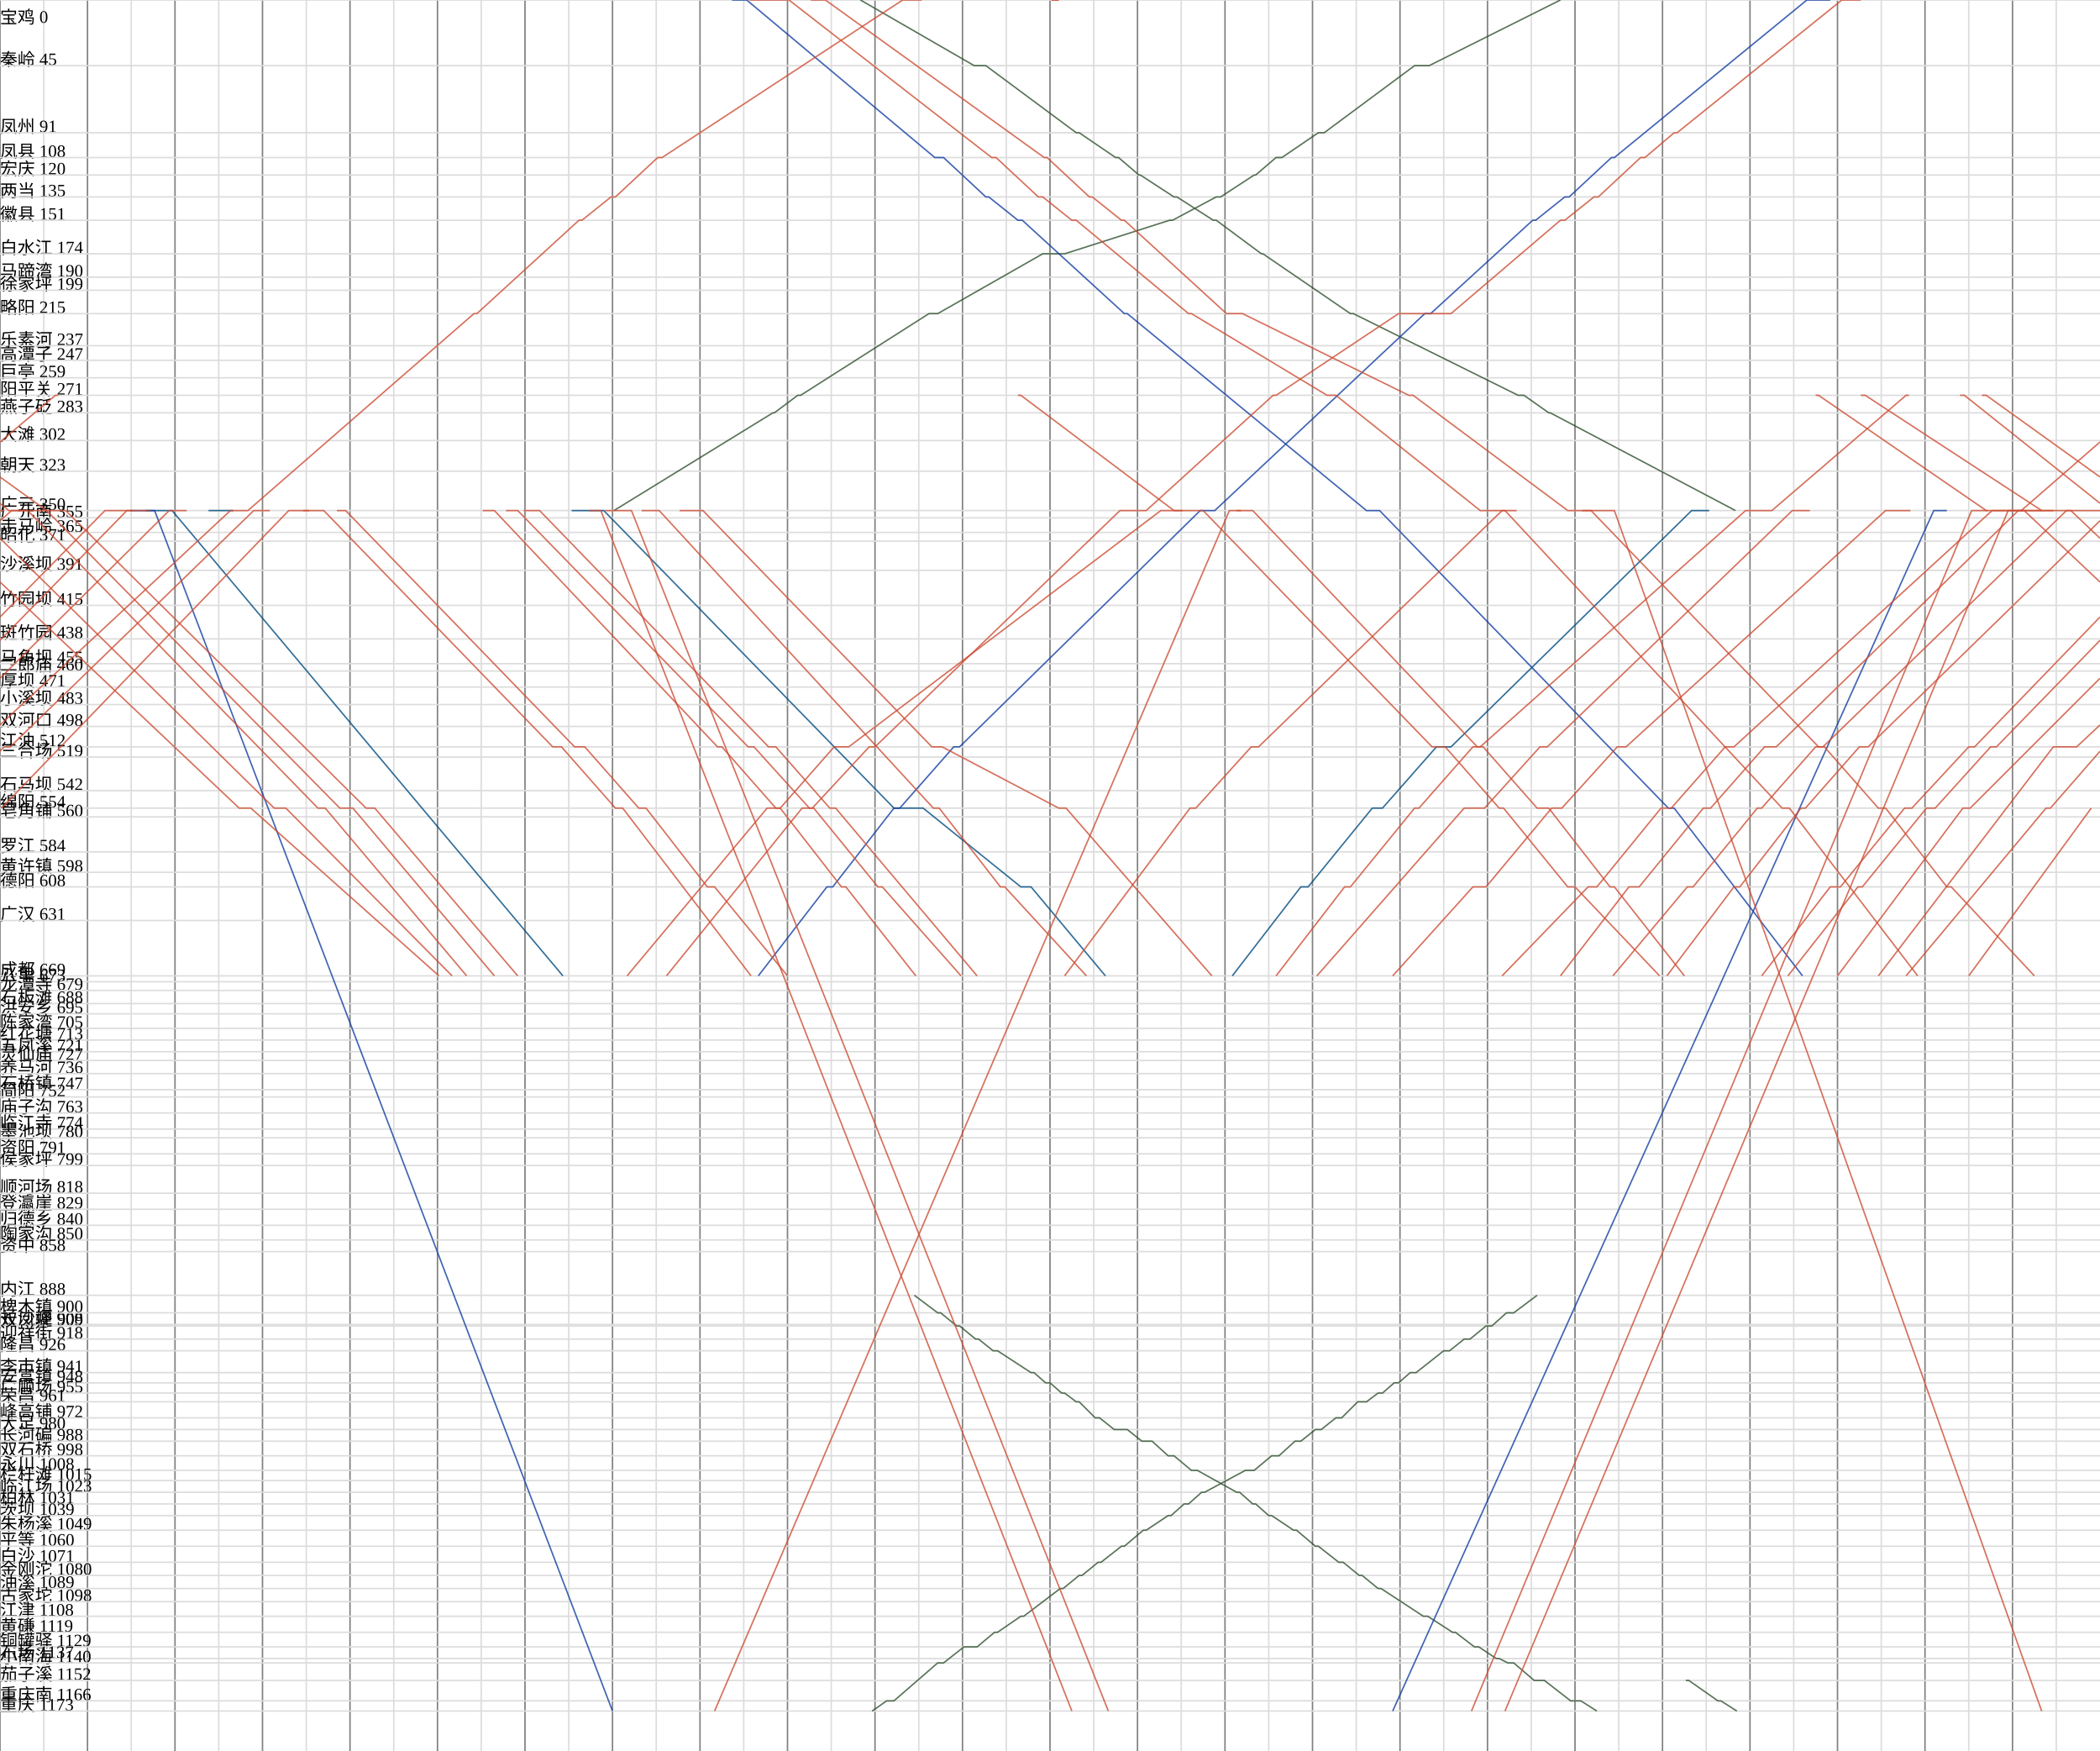
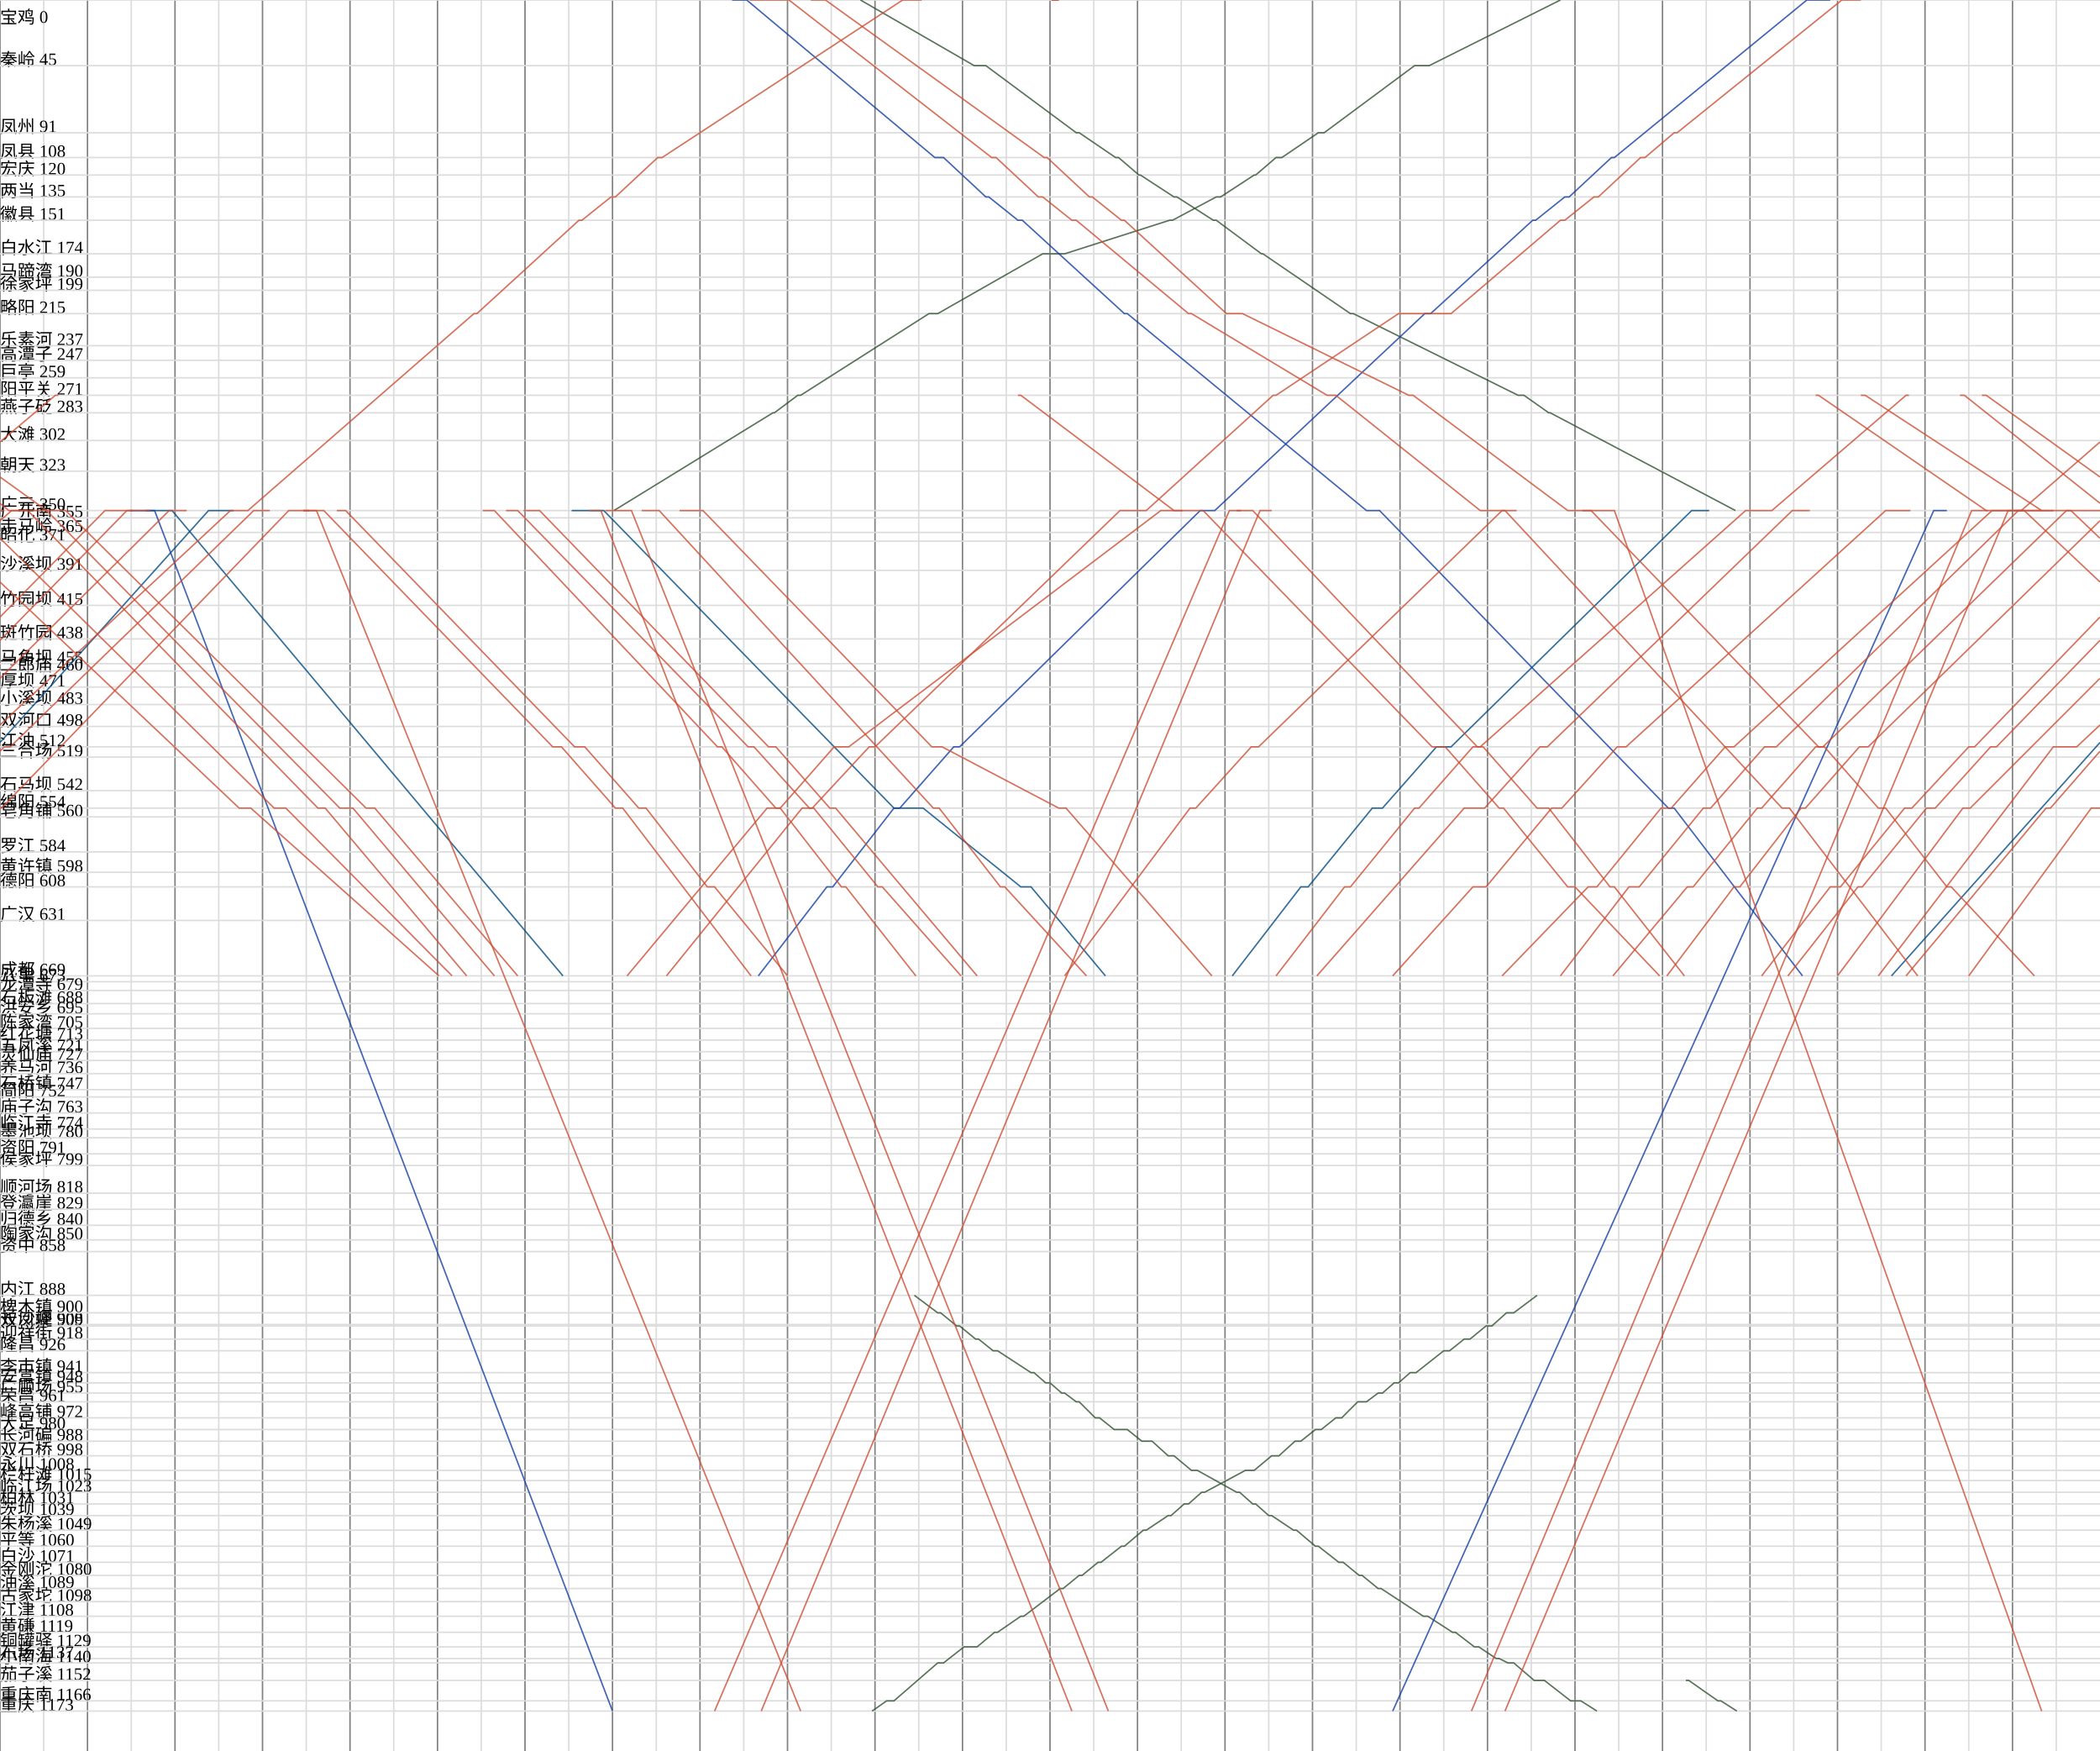
<svg xmlns="http://www.w3.org/2000/svg" width="1440" height="1200" version="1.1">
  <style>
line,polyline {
  stroke-width:1
}
line.hour {
  stroke:rgb(128,128,128);
}
line.halfhour, line.station {
  stroke:rgb(220,220,220);
}
polyline {
  fill:none;opacity:0.8;
}
.polylineG {
  stroke:#3d668f;
}
.polylineD {
  stroke:#a80022;
}
.polylineC {
  stroke:#bf9540;
}
.polylineZ {
  stroke:#004a80;
}
.polylineT {
  stroke:#123da1;
}
.polylineK {
  stroke:#cc4c33;
}
.polyline1,
.polyline2,
.polyline3,
.polyline4,
.polyline5,
.polyline6,
.polyline7,
.polyline8,
.polyline9 {
  stroke: #305030
}
.temp{
  stroke-dasharray:10 2
}
.peak{
  stroke-dasharray:9 1 1 1
}
</style>
  <line class="hour" x1="0" y1="0" x2="0" y2="3000" />
  <line class="halfhour" x1="30" y1="0" x2="30" y2="3000" />
  <line class="hour" x1="60" y1="0" x2="60" y2="3000" />
  <line class="halfhour" x1="90" y1="0" x2="90" y2="3000" />
  <line class="hour" x1="120" y1="0" x2="120" y2="3000" />
  <line class="halfhour" x1="150" y1="0" x2="150" y2="3000" />
  <line class="hour" x1="180" y1="0" x2="180" y2="3000" />
  <line class="halfhour" x1="210" y1="0" x2="210" y2="3000" />
  <line class="hour" x1="240" y1="0" x2="240" y2="3000" />
  <line class="halfhour" x1="270" y1="0" x2="270" y2="3000" />
  <line class="hour" x1="300" y1="0" x2="300" y2="3000" />
  <line class="halfhour" x1="330" y1="0" x2="330" y2="3000" />
  <line class="hour" x1="360" y1="0" x2="360" y2="3000" />
  <line class="halfhour" x1="390" y1="0" x2="390" y2="3000" />
  <line class="hour" x1="420" y1="0" x2="420" y2="3000" />
  <line class="halfhour" x1="450" y1="0" x2="450" y2="3000" />
  <line class="hour" x1="480" y1="0" x2="480" y2="3000" />
  <line class="halfhour" x1="510" y1="0" x2="510" y2="3000" />
  <line class="hour" x1="540" y1="0" x2="540" y2="3000" />
  <line class="halfhour" x1="570" y1="0" x2="570" y2="3000" />
  <line class="hour" x1="600" y1="0" x2="600" y2="3000" />
  <line class="halfhour" x1="630" y1="0" x2="630" y2="3000" />
  <line class="hour" x1="660" y1="0" x2="660" y2="3000" />
  <line class="halfhour" x1="690" y1="0" x2="690" y2="3000" />
  <line class="hour" x1="720" y1="0" x2="720" y2="3000" />
  <line class="halfhour" x1="750" y1="0" x2="750" y2="3000" />
  <line class="hour" x1="780" y1="0" x2="780" y2="3000" />
  <line class="halfhour" x1="810" y1="0" x2="810" y2="3000" />
  <line class="hour" x1="840" y1="0" x2="840" y2="3000" />
  <line class="halfhour" x1="870" y1="0" x2="870" y2="3000" />
  <line class="hour" x1="900" y1="0" x2="900" y2="3000" />
  <line class="halfhour" x1="930" y1="0" x2="930" y2="3000" />
  <line class="hour" x1="960" y1="0" x2="960" y2="3000" />
  <line class="halfhour" x1="990" y1="0" x2="990" y2="3000" />
  <line class="hour" x1="1020" y1="0" x2="1020" y2="3000" />
  <line class="halfhour" x1="1050" y1="0" x2="1050" y2="3000" />
  <line class="hour" x1="1080" y1="0" x2="1080" y2="3000" />
  <line class="halfhour" x1="1110" y1="0" x2="1110" y2="3000" />
  <line class="hour" x1="1140" y1="0" x2="1140" y2="3000" />
  <line class="halfhour" x1="1170" y1="0" x2="1170" y2="3000" />
  <line class="hour" x1="1200" y1="0" x2="1200" y2="3000" />
  <line class="halfhour" x1="1230" y1="0" x2="1230" y2="3000" />
  <line class="hour" x1="1260" y1="0" x2="1260" y2="3000" />
  <line class="halfhour" x1="1290" y1="0" x2="1290" y2="3000" />
  <line class="hour" x1="1320" y1="0" x2="1320" y2="3000" />
  <line class="halfhour" x1="1350" y1="0" x2="1350" y2="3000" />
  <line class="hour" x1="1380" y1="0" x2="1380" y2="3000" />
  <line class="halfhour" x1="1410" y1="0" x2="1410" y2="3000" />
  <text x="0" y="16">宝鸡 0</text>
  <line class="station" x1="0" y1="0" x2="1440" y2="0" />
  <text x="0" y="45">秦岭 45</text>
  <line class="station" x1="0" y1="45" x2="1440" y2="45" />
  <text x="0" y="91">凤州 91</text>
  <line class="station" x1="0" y1="91" x2="1440" y2="91" />
  <text x="0" y="108">凤县 108</text>
  <line class="station" x1="0" y1="108" x2="1440" y2="108" />
  <text x="0" y="120">宏庆 120</text>
  <line class="station" x1="0" y1="120" x2="1440" y2="120" />
  <text x="0" y="135">两当 135</text>
  <line class="station" x1="0" y1="135" x2="1440" y2="135" />
  <text x="0" y="151">徽县 151</text>
  <line class="station" x1="0" y1="151" x2="1440" y2="151" />
  <text x="0" y="174">白水江 174</text>
  <line class="station" x1="0" y1="174" x2="1440" y2="174" />
  <text x="0" y="190">马蹄湾 190</text>
  <line class="station" x1="0" y1="190" x2="1440" y2="190" />
  <text x="0" y="199">徐家坪 199</text>
  <line class="station" x1="0" y1="199" x2="1440" y2="199" />
  <text x="0" y="215">略阳 215</text>
  <line class="station" x1="0" y1="215" x2="1440" y2="215" />
  <text x="0" y="237">乐素河 237</text>
  <line class="station" x1="0" y1="237" x2="1440" y2="237" />
  <text x="0" y="247">高潭子 247</text>
  <line class="station" x1="0" y1="247" x2="1440" y2="247" />
  <text x="0" y="259">巨亭 259</text>
  <line class="station" x1="0" y1="259" x2="1440" y2="259" />
  <text x="0" y="271">阳平关 271</text>
  <line class="station" x1="0" y1="271" x2="1440" y2="271" />
  <text x="0" y="283">燕子砭 283</text>
  <line class="station" x1="0" y1="283" x2="1440" y2="283" />
  <text x="0" y="302">大滩 302</text>
  <line class="station" x1="0" y1="302" x2="1440" y2="302" />
  <text x="0" y="323">朝天 323</text>
  <line class="station" x1="0" y1="323" x2="1440" y2="323" />
  <text x="0" y="350">广元 350</text>
  <line class="station" x1="0" y1="350" x2="1440" y2="350" />
  <text x="0" y="355">广元南 355</text>
  <line class="station" x1="0" y1="355" x2="1440" y2="355" />
  <text x="0" y="365">走马岭 365</text>
  <line class="station" x1="0" y1="365" x2="1440" y2="365" />
  <text x="0" y="371">昭化 371</text>
  <line class="station" x1="0" y1="371" x2="1440" y2="371" />
  <text x="0" y="391">沙溪坝 391</text>
  <line class="station" x1="0" y1="391" x2="1440" y2="391" />
  <text x="0" y="415">竹园坝 415</text>
  <line class="station" x1="0" y1="415" x2="1440" y2="415" />
  <text x="0" y="438">斑竹园 438</text>
  <line class="station" x1="0" y1="438" x2="1440" y2="438" />
  <text x="0" y="455">马角坝 455</text>
  <line class="station" x1="0" y1="455" x2="1440" y2="455" />
  <text x="0" y="460">二郎庙 460</text>
  <line class="station" x1="0" y1="460" x2="1440" y2="460" />
  <text x="0" y="471">厚坝 471</text>
  <line class="station" x1="0" y1="471" x2="1440" y2="471" />
  <text x="0" y="483">小溪坝 483</text>
  <line class="station" x1="0" y1="483" x2="1440" y2="483" />
  <text x="0" y="498">双河口 498</text>
  <line class="station" x1="0" y1="498" x2="1440" y2="498" />
  <text x="0" y="512">江油 512</text>
  <line class="station" x1="0" y1="512" x2="1440" y2="512" />
  <text x="0" y="519">三合场 519</text>
  <line class="station" x1="0" y1="519" x2="1440" y2="519" />
  <text x="0" y="542">石马坝 542</text>
  <line class="station" x1="0" y1="542" x2="1440" y2="542" />
  <text x="0" y="554">绵阳 554</text>
  <line class="station" x1="0" y1="554" x2="1440" y2="554" />
  <text x="0" y="560">皂角铺 560</text>
  <line class="station" x1="0" y1="560" x2="1440" y2="560" />
  <text x="0" y="584">罗江 584</text>
  <line class="station" x1="0" y1="584" x2="1440" y2="584" />
  <text x="0" y="598">黄许镇 598</text>
  <line class="station" x1="0" y1="598" x2="1440" y2="598" />
  <text x="0" y="608">德阳 608</text>
  <line class="station" x1="0" y1="608" x2="1440" y2="608" />
  <text x="0" y="631">广汉 631</text>
  <line class="station" x1="0" y1="631" x2="1440" y2="631" />
  <text x="0" y="669">成都 669</text>
  <line class="station" x1="0" y1="669" x2="1440" y2="669" />
  <text x="0" y="673">八里 673</text>
  <line class="station" x1="0" y1="673" x2="1440" y2="673" />
  <text x="0" y="679">龙潭寺 679</text>
  <line class="station" x1="0" y1="679" x2="1440" y2="679" />
  <text x="0" y="688">石板滩 688</text>
  <line class="station" x1="0" y1="688" x2="1440" y2="688" />
  <text x="0" y="695">洪安乡 695</text>
  <line class="station" x1="0" y1="695" x2="1440" y2="695" />
  <text x="0" y="705">陈家湾 705</text>
  <line class="station" x1="0" y1="705" x2="1440" y2="705" />
  <text x="0" y="713">红花塘 713</text>
  <line class="station" x1="0" y1="713" x2="1440" y2="713" />
  <text x="0" y="721">五凤溪 721</text>
  <line class="station" x1="0" y1="721" x2="1440" y2="721" />
  <text x="0" y="727">灵仙庙 727</text>
  <line class="station" x1="0" y1="727" x2="1440" y2="727" />
  <text x="0" y="736">养马河 736</text>
  <line class="station" x1="0" y1="736" x2="1440" y2="736" />
  <text x="0" y="747">石桥镇 747</text>
  <line class="station" x1="0" y1="747" x2="1440" y2="747" />
  <text x="0" y="752">简阳 752</text>
  <line class="station" x1="0" y1="752" x2="1440" y2="752" />
  <text x="0" y="763">庙子沟 763</text>
  <line class="station" x1="0" y1="763" x2="1440" y2="763" />
  <text x="0" y="774">临江寺 774</text>
  <line class="station" x1="0" y1="774" x2="1440" y2="774" />
  <text x="0" y="780">墨池坝 780</text>
  <line class="station" x1="0" y1="780" x2="1440" y2="780" />
  <text x="0" y="791">资阳 791</text>
  <line class="station" x1="0" y1="791" x2="1440" y2="791" />
  <text x="0" y="799">侯家坪 799</text>
  <line class="station" x1="0" y1="799" x2="1440" y2="799" />
  <text x="0" y="908">长沙埂 908</text>
  <line class="station" x1="0" y1="908" x2="1440" y2="908" />
  <text x="0" y="818">顺河场 818</text>
  <line class="station" x1="0" y1="818" x2="1440" y2="818" />
  <text x="0" y="829">登瀛崖 829</text>
  <line class="station" x1="0" y1="829" x2="1440" y2="829" />
  <text x="0" y="840">归德乡 840</text>
  <line class="station" x1="0" y1="840" x2="1440" y2="840" />
  <text x="0" y="850">陶家沟 850</text>
  <line class="station" x1="0" y1="850" x2="1440" y2="850" />
  <text x="0" y="858">资中 858</text>
  <line class="station" x1="0" y1="858" x2="1440" y2="858" />
  <text x="0" y="888">内江 888</text>
  <line class="station" x1="0" y1="888" x2="1440" y2="888" />
  <text x="0" y="900">椑木镇 900</text>
  <line class="station" x1="0" y1="900" x2="1440" y2="900" />
  <text x="0" y="909">双凤驿 909</text>
  <line class="station" x1="0" y1="909" x2="1440" y2="909" />
  <text x="0" y="918">迎祥街 918</text>
  <line class="station" x1="0" y1="918" x2="1440" y2="918" />
  <text x="0" y="926">隆昌 926</text>
  <line class="station" x1="0" y1="926" x2="1440" y2="926" />
  <text x="0" y="941">李市镇 941</text>
  <line class="station" x1="0" y1="941" x2="1440" y2="941" />
  <text x="0" y="948">安富镇 948</text>
  <line class="station" x1="0" y1="948" x2="1440" y2="948" />
  <text x="0" y="955">广顺场 955</text>
  <line class="station" x1="0" y1="955" x2="1440" y2="955" />
  <text x="0" y="961">荣昌 961</text>
  <line class="station" x1="0" y1="961" x2="1440" y2="961" />
  <text x="0" y="972">峰高铺 972</text>
  <line class="station" x1="0" y1="972" x2="1440" y2="972" />
  <text x="0" y="980">大足 980</text>
  <line class="station" x1="0" y1="980" x2="1440" y2="980" />
  <text x="0" y="988">长河碥 988</text>
  <line class="station" x1="0" y1="988" x2="1440" y2="988" />
  <text x="0" y="998">双石桥 998</text>
  <line class="station" x1="0" y1="998" x2="1440" y2="998" />
  <text x="0" y="1008">永川 1008</text>
  <line class="station" x1="0" y1="1008" x2="1440" y2="1008" />
  <text x="0" y="1015">栏杆滩 1015</text>
  <line class="station" x1="0" y1="1015" x2="1440" y2="1015" />
  <text x="0" y="1023">临江场 1023</text>
  <line class="station" x1="0" y1="1023" x2="1440" y2="1023" />
  <text x="0" y="1031">柏林 1031</text>
  <line class="station" x1="0" y1="1031" x2="1440" y2="1031" />
  <text x="0" y="1039">茨坝 1039</text>
  <line class="station" x1="0" y1="1039" x2="1440" y2="1039" />
  <text x="0" y="1049">朱杨溪 1049</text>
  <line class="station" x1="0" y1="1049" x2="1440" y2="1049" />
  <text x="0" y="1060">平等 1060</text>
  <line class="station" x1="0" y1="1060" x2="1440" y2="1060" />
  <text x="0" y="1071">白沙 1071</text>
  <line class="station" x1="0" y1="1071" x2="1440" y2="1071" />
  <text x="0" y="1080">金刚沱 1080</text>
  <line class="station" x1="0" y1="1080" x2="1440" y2="1080" />
  <text x="0" y="1089">油溪 1089</text>
  <line class="station" x1="0" y1="1089" x2="1440" y2="1089" />
  <text x="0" y="1098">古家坨 1098</text>
  <line class="station" x1="0" y1="1098" x2="1440" y2="1098" />
  <text x="0" y="1108">江津 1108</text>
  <line class="station" x1="0" y1="1108" x2="1440" y2="1108" />
  <text x="0" y="1119">黄磏 1119</text>
  <line class="station" x1="0" y1="1119" x2="1440" y2="1119" />
  <text x="0" y="1129">铜罐驿 1129</text>
  <line class="station" x1="0" y1="1129" x2="1440" y2="1129" />
  <text x="0" y="1137">石场 1137</text>
  <line class="station" x1="0" y1="1137" x2="1440" y2="1137" />
  <text x="0" y="1140">小南海 1140</text>
  <line class="station" x1="0" y1="1140" x2="1440" y2="1140" />
  <text x="0" y="1152">茄子溪 1152</text>
  <line class="station" x1="0" y1="1152" x2="1440" y2="1152" />
  <text x="0" y="1166">重庆南 1166</text>
  <line class="station" x1="0" y1="1166" x2="1440" y2="1166" />
  <text x="0" y="1173">重庆 1173</text>
  <line class="station" x1="0" y1="1173" x2="1440" y2="1173" />
  <polyline name="_5611" class="polyline5" points="627,888 643,900 645,900 656,909 658,909 669,918 671,918 681,926 684,926 707,941 709,941 717,948 720,948 728,955 730,955 738,961 740,961 751,972 754,972 764,980 773,980 783,988 790,988 801,998 805,998 817,1008 821,1008 848,1023 850,1023 859,1031 861,1031 870,1039 872,1039 887,1049 889,1049 902,1060 904,1060 918,1071 921,1071 932,1080 934,1080 945,1089 947,1089 976,1108 979,1108 996,1119 998,1119 1011,1129 1014,1129 1026,1137 1028,1137 1034,1140 1038,1140 1052,1152 1059,1152 1077,1166 1084,1166 1095,1173 " />
  <polyline name="_5612" class="polyline5" points="598,1173 608,1166 613,1166 643,1140 647,1140 661,1129 670,1129 682,1119 684,1119 700,1108 702,1108 727,1089 729,1089 740,1080 742,1080 753,1071 755,1071 769,1060 771,1060 784,1049 786,1049 801,1039 803,1039 812,1031 815,1031 824,1023 826,1023 854,1008 860,1008 872,998 877,998 888,988 892,988 902,980 906,980 916,972 920,972 931,961 937,961 945,955 948,955 956,948 959,948 967,941 971,941 990,926 994,926 1004,918 1008,918 1019,909 1023,909 1033,900 1038,900 1054,888 " />
  <polyline name="!201012-13_5630" class="polyline5" points="1156,1152 1158,1152 1178,1166 1180,1166 1191,1173 " />
  <polyline name="_6063" class="polyline6" points="590,0 668,45 676,45 738,91 740,91 765,108 767,108 781,120 782,120 805,135 807,135 832,151 834,151 865,174 866,174 926,215 928,215 1041,271 1045,271 1062,283 1063,283 1190,350 " />
  <polyline name="_6064" class="polyline6" points="421,350 530,283 531,283 547,271 549,271 637,215 643,215 715,174 730,174 802,151 804,151 834,135 837,135 860,120 861,120 875,108 879,108 904,91 908,91 970,45 980,45 1070,0 " />
-   <polyline name="双201011-1110|14-22_Z322" class="polylineZ" points="1297,669 " />
-   <polyline name="双201012-1111|15-23_Z322+0" class="polylineZ" points="143,350 160,350 " />
+   <polyline name="双_Z322" class="polylineZ" points="1297,669 1440,509 " />
+   <polyline name="双_Z322+1" class="polylineZ" points="0,509 143,350 160,350 " />
  <polyline name="双_Z324" class="polylineZ" points="100,350 118,350 386,669 " />
  <polyline name="_Z390" class="polylineZ" points="845,669 892,608 897,608 941,554 948,554 985,512 995,512 1160,350 1172,350 " />
  <polyline name="_Z392" class="polylineZ" points="392,350 414,350 613,554 633,554 700,608 707,608 758,669 " />
  <polyline name="_T7" class="polylineT" points="502,0 512,0 641,108 647,108 676,135 678,135 698,151 701,151 771,215 773,215 937,350 946,350 1144,554 1148,554 1236,669 " />
  <polyline name="_T8" class="polylineT" points="520,669 567,608 571,608 613,554 617,554 654,512 658,512 823,350 833,350 977,215 981,215 1051,151 1053,151 1073,135 1076,135 1105,108 1107,108 1239,0 1255,0 " />
-   <polyline name="双_T337" class="polylineT" points="955,1173 1326,350 1335,350 " />
-   <polyline name="单_T338" class="polylineT" points="89,350 106,350 420,1173 " />
+   <polyline name="双201011-1120|1222-30_T337" class="polylineT" points="955,1173 1326,350 1335,350 " />
+   <polyline name="单201013-1120|1222-30_T338" class="polylineT" points="89,350 106,350 420,1173 " />
  <polyline name="_K195" class="polylineK" points="20,350 32,350 233,554 242,554 339,669 " />
  <polyline name="_K196" class="polylineK" points="430,669 526,554 535,554 572,512 582,512 796,350 811,350 " />
  <polyline name="_K206" class="polylineK" points="1030,669 1089,608 1095,608 1139,554 1146,554 1183,512 1189,512 1366,350 1386,350 1440,303 " />
  <polyline name="_K206+1" class="polylineK" points="0,303 38,271 40,271 " />
  <polyline name="_K208" class="polylineK" points="1344,271 1347,271 1440,345 " />
  <polyline name="_K208+1" class="polylineK" points="0,345 6,350 19,350 218,554 223,554 320,669 " />
  <polyline name="_K245" class="polylineK" points="556,0 566,0 716,108 718,108 747,135 749,135 769,151 771,151 841,215 852,215 966,271 969,271 1075,350 1091,350 1247,512 1251,512 1288,554 1293,554 1335,608 1338,608 1395,669 " />
  <polyline name="_K246" class="polylineK" points="1288,669 1408,512 1424,512 1440,497 " />
  <polyline name="_K246+1" class="polylineK" points="0,497 158,350 170,350 325,215 327,215 397,151 399,151 419,135 422,135 451,108 454,108 619,0 632,0 " />
  <polyline name="_K257" class="polylineK" points="1276,271 1279,271 1400,350 1420,350 1440,369 " />
  <polyline name="_K257+1" class="polylineK" points="0,369 188,554 196,554 310,669 " />
  <polyline name="_K258" class="polylineK" points="875,669 922,608 926,608 970,554 973,554 1010,512 1015,512 1197,350 1215,350 1307,271 1309,271 " />
  <polyline name="_K282" class="polylineK" points="208,350 222,350 379,512 385,512 422,554 427,554 515,669 " />
  <polyline name="_K284" class="polylineK" points="1143,669 1189,608 1193,608 1235,554 1238,554 1275,512 1281,512 1440,357 " />
  <polyline name="_K284+1" class="polylineK" points="0,357 8,350 19,350 " />
  <polyline name="_K290" class="polylineK" points="698,271 700,271 805,350 825,350 982,512 991,512 1028,554 1031,554 1075,608 1080,608 1138,669 " />
  <polyline name="_K292" class="polylineK" points="1070,669 1117,608 1124,608 1168,554 1173,554 1210,512 1218,512 1384,350 1408,350 " />
  <polyline name="_K351" class="polylineK" points="1359,271 1362,271 1440,327 " />
  <polyline name="_K351+1" class="polylineK" points="0,327 32,350 45,350 251,554 257,554 355,669 " />
  <polyline name="_K352" class="polylineK" points="1260,669 1346,554 1351,554 1440,465 " />
  <polyline name="_K352+1" class="polylineK" points="0,465 116,350 128,350 " />
  <polyline name="_K452" class="polylineK" points="955,669 1010,608 1019,608 1064,554 1071,554 1109,512 1115,512 1293,350 1310,350 " />
  <polyline name="_K454" class="polylineK" points="347,350 355,350 513,512 517,512 555,554 558,554 602,608 605,608 659,669 " />
-   <polyline name="201011-18|20|22|24|26|28|30|1101|03-21_K543" class="polylineK" points="1032,1173 1377,350 1400,350 " />
-   <polyline name="201013-18|20|22|24|26|28|30|1101|03|05-24_K544" class="polylineK" points="415,350 433,350 760,1173 " />
+   <polyline name="201011-18|20|22|24|26|28|30-1111|13|15|17|19|21|23|25|27|29|1201|03|05|07|09|11|13-30_K543" class="polylineK" points="1032,1173 1377,350 1400,350 " />
+   <polyline name="201013-18|20|22|24|26|28|30-1111|13|15|17|19|21|23|25|27|29|1201|03|05|07|09|11|13-210101_K544" class="polylineK" points="415,350 433,350 760,1173 " />
  <polyline name="_K546" class="polylineK" points="457,669 550,554 557,554 596,512 600,512 768,350 786,350 873,271 875,271 959,215 995,215 1070,151 1073,151 1093,135 1096,135 1125,108 1128,108 1148,91 1150,91 1263,0 1276,0 " />
  <polyline name="_K548" class="polylineK" points="514,0 541,0 680,108 683,108 712,135 715,135 735,151 738,151 815,215 817,215 910,271 916,271 1015,350 1032,350 1222,554 1227,554 1315,669 " />
-   <polyline name="201011-17|21|25|29|1102-20|22_K679" class="polylineK" points="1009,1173 1352,350 1363,350 " />
-   <polyline name="201013-17|21|25|29|1102|06|09-24_K680" class="polylineK" points="404,350 412,350 735,1173 " />
+   <polyline name="201011-17|21|25|29|31|1102|04|06|08|10|14|18|22|26|30|1204|08|12-30_K679" class="polylineK" points="1009,1173 1352,350 1363,350 " />
+   <polyline name="201013-17|21|25|29|31|1102|04|06|08|10|14|18|22|26|30|1204|08|12-210101_K680" class="polylineK" points="404,350 412,350 735,1173 " />
  <polyline name="_K856" class="polylineK" points="730,669 816,554 820,554 858,512 863,512 1030,350 1040,350 " />
-   <polyline name="201014-1123_K858" class="polylineK" points="359,350 370,350 527,512 532,512 569,554 573,554 670,669 " />
-   <polyline name="201011_K1004" class="polylineK" points="1270,1173 " />
-   <polyline name="201012_K1004+0" class="polylineK" points="670,0 " />
+   <polyline name="201014-1231_K858" class="polylineK" points="359,350 370,350 527,512 532,512 569,554 573,554 670,669 " />
+   <polyline name="201221-30_K1002" class="polylineK" points="1133,0 " />
+   <polyline name="201222-31_K1002+0" class="polylineK" points="622,1173 " />
+   <polyline name="!201012-1221_K1004" class="polylineK" points="1270,1173 " />
+   <polyline name="!201013-1222_K1004+0" class="polylineK" points="670,0 " />
  <polyline name="_K1058" class="polylineK" points="1307,669 1403,554 1406,554 1440,515 " />
  <polyline name="_K1058+1" class="polylineK" points="0,515 3,512 7,512 174,350 185,350 " />
  <polyline name="_K1060" class="polylineK" points="440,350 452,350 640,554 644,554 686,608 689,608 745,669 " />
  <polyline name="_K1363" class="polylineK" points="1245,271 1247,271 1362,350 1388,350 1440,399 " />
  <polyline name="_K1363+1" class="polylineK" points="0,399 164,554 172,554 301,669 " />
-   <polyline name="!201112_K1364" class="polylineK" points="1350,669 1434,554 " />
-   <polyline name="!201113_K1364+0" class="polylineK" points="1,554 198,350 212,350 " />
+   <polyline name="_K1364" class="polylineK" points="1350,669 1434,554 1440,554 " />
+   <polyline name="_K1364+1" class="polylineK" points="0,554 1,554 198,350 212,350 " />
  <polyline name="_K1583" class="polylineK" points="490,1173 843,350 851,350 " />
  <polyline name="_K1584" class="polylineK" points="1085,350 1107,350 1400,1173 " />
  <polyline name="_K1615" class="polylineK" points="466,350 482,350 639,512 646,512 726,554 731,554 831,669 " />
  <polyline name="_K1616" class="polylineK" points="903,669 1004,554 1018,554 1056,512 1061,512 1229,350 1241,350 " />
  <polyline name="_K2058" class="polylineK" points="1208,669 1255,608 1262,608 1306,554 1311,554 1350,512 1354,512 1440,423 " />
  <polyline name="_K2058+1" class="polylineK" points="0,423 72,350 91,350 " />
  <polyline name="_K2060" class="polylineK" points="231,350 237,350 394,512 401,512 438,554 443,554 485,608 490,608 540,669 " />
  <polyline name="201012-13_K2186" class="polylineK" points="721,0 726,0 " />
-   <polyline name="201014-1123_K2186+0" class="polylineK" points="721,0 726,0 " />
+   <polyline name="201014-1125_K2186+0" class="polylineK" points="721,0 726,0 " />
+   <polyline name="201229-30_K2611" class="polylineK" points="522,1173 864,350 872,350 " />
+   <polyline name="201230-31_K2612" class="polylineK" points="208,350 217,350 549,1173 " />
  <polyline name="_K2616" class="polylineK" points="1226,669 1274,608 1277,608 1321,554 1327,554 1365,512 1369,512 1440,439 " />
  <polyline name="_K2616+1" class="polylineK" points="0,439 87,350 103,350 " />
  <polyline name="_K2618" class="polylineK" points="848,350 859,350 1013,512 1017,512 1054,554 1062,554 1104,608 1107,608 1155,669 " />
  <polyline name="_K2632" class="polylineK" points="1106,669 1157,608 1161,608 1205,554 1208,554 1245,512 1250,512 1417,350 1440,350 " />
  <polyline name="_K2632+1" class="polylineK" points="0,350 3,350 " />
-   <polyline name="201014-1123_K2634" class="polylineK" points="331,350 339,350 492,512 495,512 532,554 535,554 577,608 580,608 628,669 " />
+   <polyline name="201014-1231_K2634" class="polylineK" points="331,350 339,350 492,512 495,512 532,554 535,554 577,608 580,608 628,669 " />
</svg>
